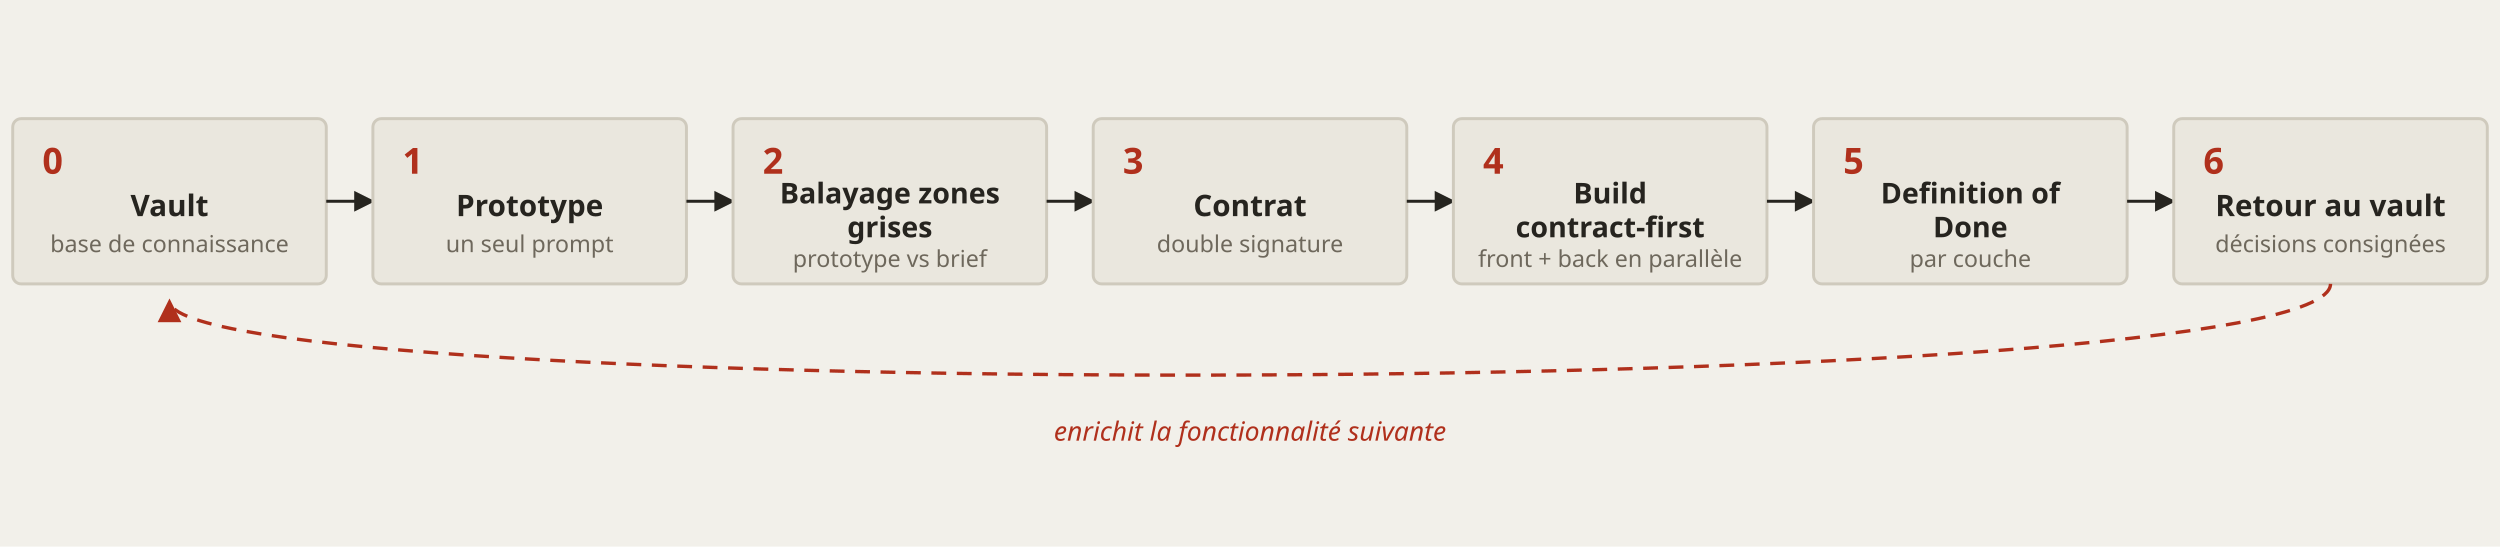
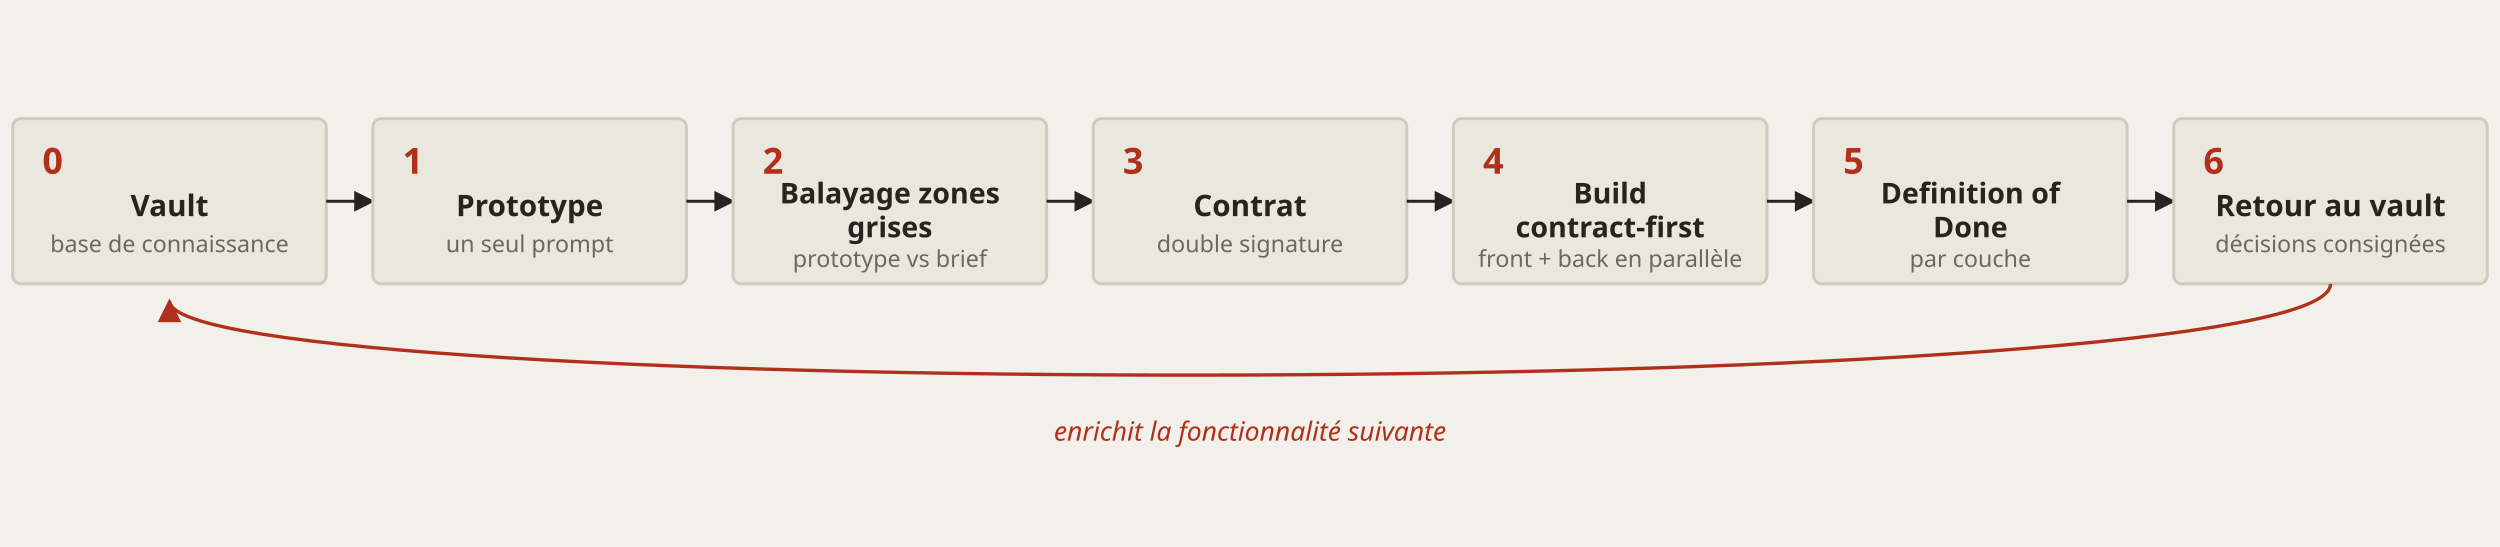
<svg xmlns="http://www.w3.org/2000/svg" viewBox="0 0 1180 258" font-family="'Avenir Next','Segoe UI',system-ui,sans-serif">
  <rect width="1180" height="258" fill="#F2F0EA" />
  <defs>
    <marker id="a" viewBox="0 0 10 10" refX="9" refY="5" markerWidth="7" markerHeight="7" orient="auto">
      <path d="M0 0 L10 5 L0 10 z" fill="#26241F" />
    </marker>
    <marker id="ar" viewBox="0 0 10 10" refX="9" refY="5" markerWidth="7" markerHeight="7" orient="auto">
      <path d="M0 0 L10 5 L0 10 z" fill="#B0301C" />
    </marker>
  </defs>
  <rect x="6" y="56" width="148" height="78" rx="4" fill="#EAE7DE" stroke="#CFCABD" stroke-width="1.4" />
  <text x="20" y="82" font-size="17" font-weight="700" fill="#B0301C">0</text>
  <text x="80" y="102" font-size="14" font-weight="600" fill="#26241F" text-anchor="middle">Vault</text>
  <text x="80" y="119" font-size="11" fill="#6E685C" text-anchor="middle">base de connaissance</text>
  <line x1="154" y1="95" x2="176" y2="95" stroke="#26241F" stroke-width="1.4" marker-end="url(#a)" />
  <rect x="176" y="56" width="148" height="78" rx="4" fill="#EAE7DE" stroke="#CFCABD" stroke-width="1.4" />
  <text x="190" y="82" font-size="17" font-weight="700" fill="#B0301C">1</text>
  <text x="250" y="102" font-size="14" font-weight="600" fill="#26241F" text-anchor="middle">Prototype</text>
  <text x="250" y="119" font-size="11" fill="#6E685C" text-anchor="middle">un seul prompt</text>
  <line x1="324" y1="95" x2="346" y2="95" stroke="#26241F" stroke-width="1.4" marker-end="url(#a)" />
  <rect x="346" y="56" width="148" height="78" rx="4" fill="#EAE7DE" stroke="#CFCABD" stroke-width="1.4" />
  <text x="360" y="82" font-size="17" font-weight="700" fill="#B0301C">2</text>
  <text x="420" y="96" font-size="13.5" font-weight="600" fill="#26241F" text-anchor="middle">Balayage zones</text>
  <text x="420" y="112" font-size="13.5" font-weight="600" fill="#26241F" text-anchor="middle">grises</text>
  <text x="420" y="126" font-size="11" fill="#6E685C" text-anchor="middle">prototype vs brief</text>
  <line x1="494" y1="95" x2="516" y2="95" stroke="#26241F" stroke-width="1.4" marker-end="url(#a)" />
  <rect x="516" y="56" width="148" height="78" rx="4" fill="#EAE7DE" stroke="#CFCABD" stroke-width="1.4" />
  <text x="530" y="82" font-size="17" font-weight="700" fill="#B0301C">3</text>
  <text x="590" y="102" font-size="14" font-weight="600" fill="#26241F" text-anchor="middle">Contrat</text>
  <text x="590" y="119" font-size="11" fill="#6E685C" text-anchor="middle">double signature</text>
  <line x1="664" y1="95" x2="686" y2="95" stroke="#26241F" stroke-width="1.4" marker-end="url(#a)" />
  <rect x="686" y="56" width="148" height="78" rx="4" fill="#EAE7DE" stroke="#CFCABD" stroke-width="1.4" />
  <text x="700" y="82" font-size="17" font-weight="700" fill="#B0301C">4</text>
  <text x="760" y="96" font-size="13.5" font-weight="600" fill="#26241F" text-anchor="middle">Build</text>
  <text x="760" y="112" font-size="13.5" font-weight="600" fill="#26241F" text-anchor="middle">contract-first</text>
  <text x="760" y="126" font-size="11" fill="#6E685C" text-anchor="middle">front + back en parallèle</text>
  <line x1="834" y1="95" x2="856" y2="95" stroke="#26241F" stroke-width="1.4" marker-end="url(#a)" />
  <rect x="856" y="56" width="148" height="78" rx="4" fill="#EAE7DE" stroke="#CFCABD" stroke-width="1.4" />
  <text x="870" y="82" font-size="17" font-weight="700" fill="#B0301C">5</text>
  <text x="930" y="96" font-size="13.5" font-weight="600" fill="#26241F" text-anchor="middle">Definition of</text>
  <text x="930" y="112" font-size="13.5" font-weight="600" fill="#26241F" text-anchor="middle">Done</text>
  <text x="930" y="126" font-size="11" fill="#6E685C" text-anchor="middle">par couche</text>
  <line x1="1004" y1="95" x2="1026" y2="95" stroke="#26241F" stroke-width="1.4" marker-end="url(#a)" />
  <rect x="1026" y="56" width="148" height="78" rx="4" fill="#EAE7DE" stroke="#CFCABD" stroke-width="1.4" />
  <text x="1040" y="82" font-size="17" font-weight="700" fill="#B0301C">6</text>
  <text x="1100" y="102" font-size="14" font-weight="600" fill="#26241F" text-anchor="middle">Retour au vault</text>
  <text x="1100" y="119" font-size="11" fill="#6E685C" text-anchor="middle">décisions consignées</text>
-   <path d="M 1100 134 C 1100 190, 80 190, 80 142" fill="none" stroke="#B0301C" stroke-width="1.6" stroke-dasharray="7 5" marker-end="url(#ar)" />
+   <path d="M 1100 134 C 1100 190, 80 190, 80 142" fill="none" stroke="#B0301C" stroke-width="1.6" marker-end="url(#ar)" />
  <text x="590" y="208" font-size="12.5" fill="#B0301C" text-anchor="middle" font-style="italic">enrichit la fonctionnalité suivante</text>
</svg>
